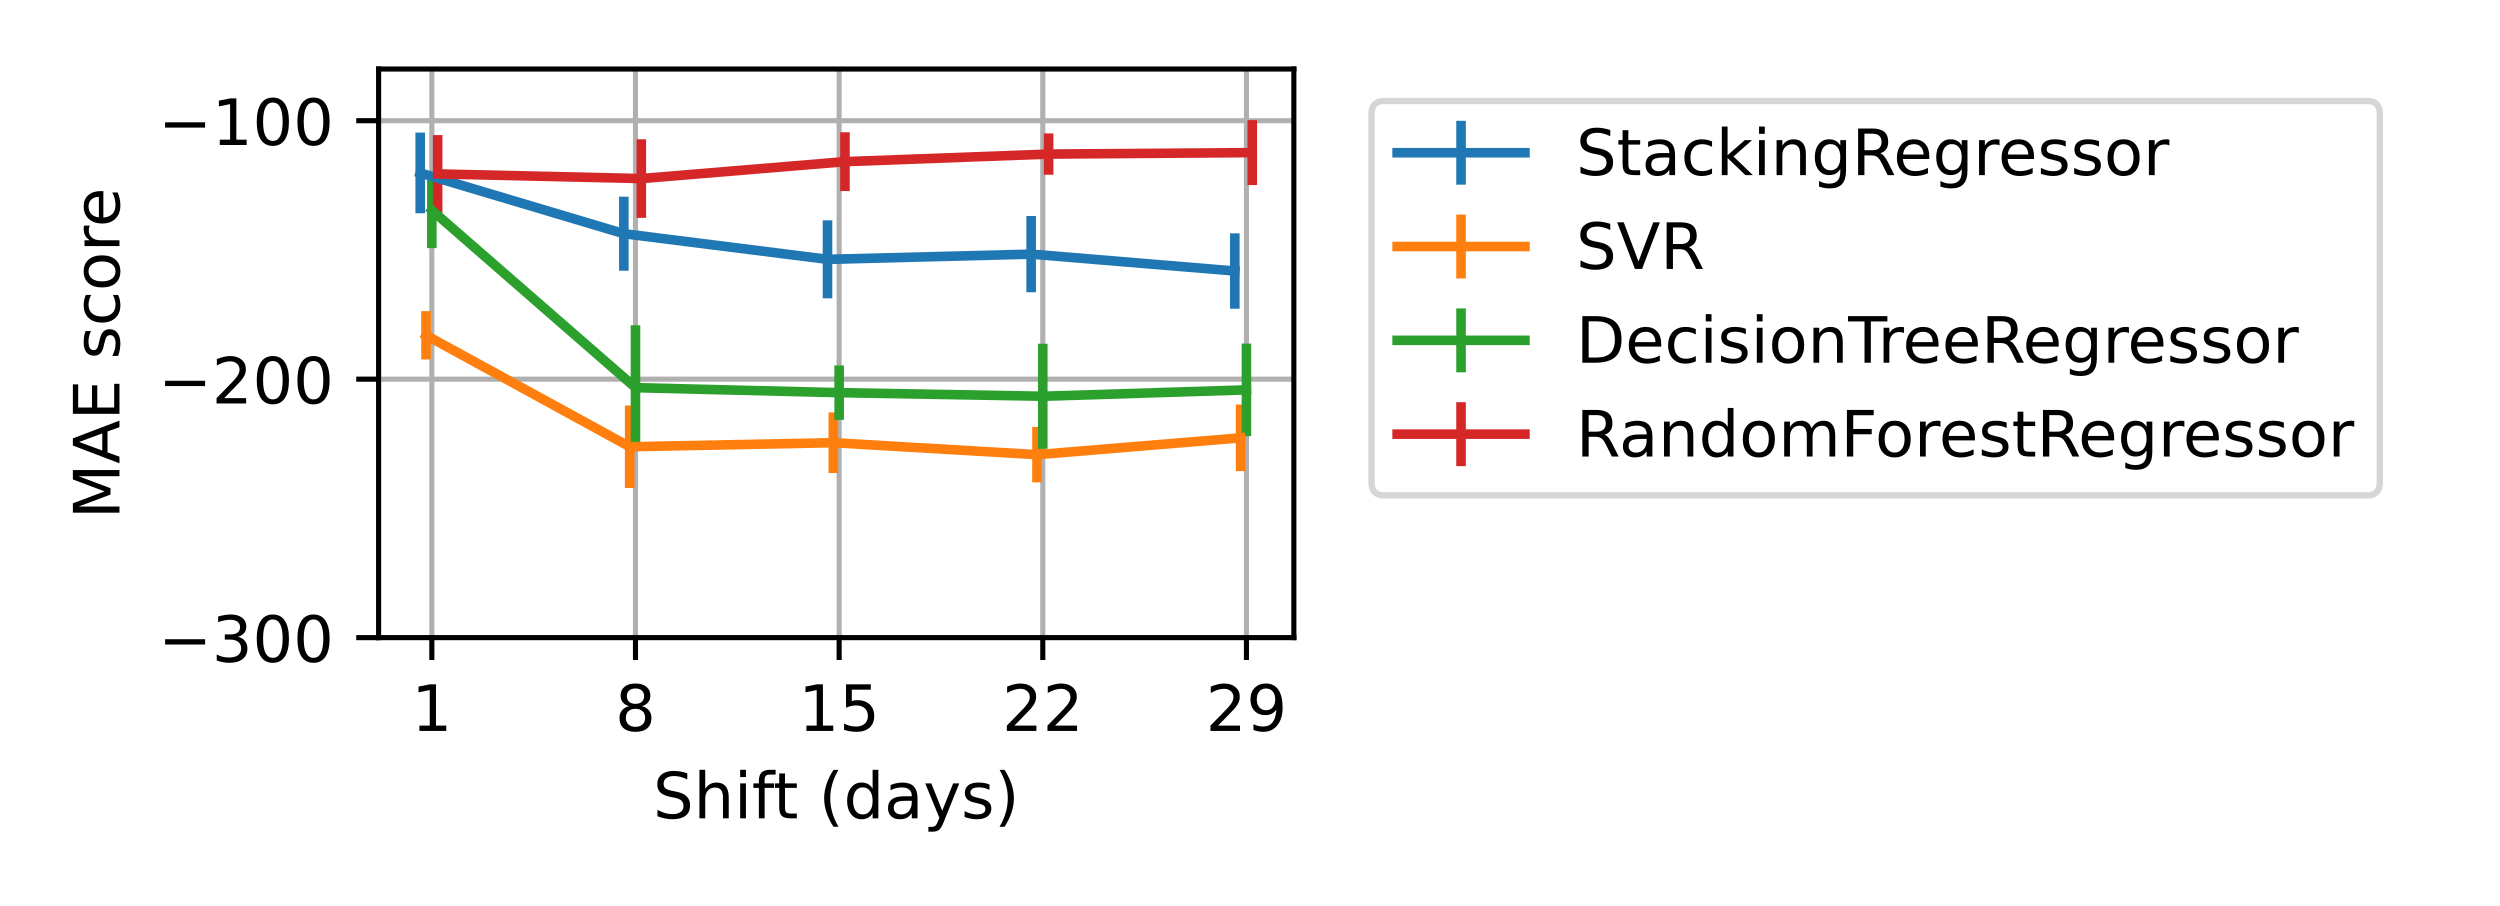
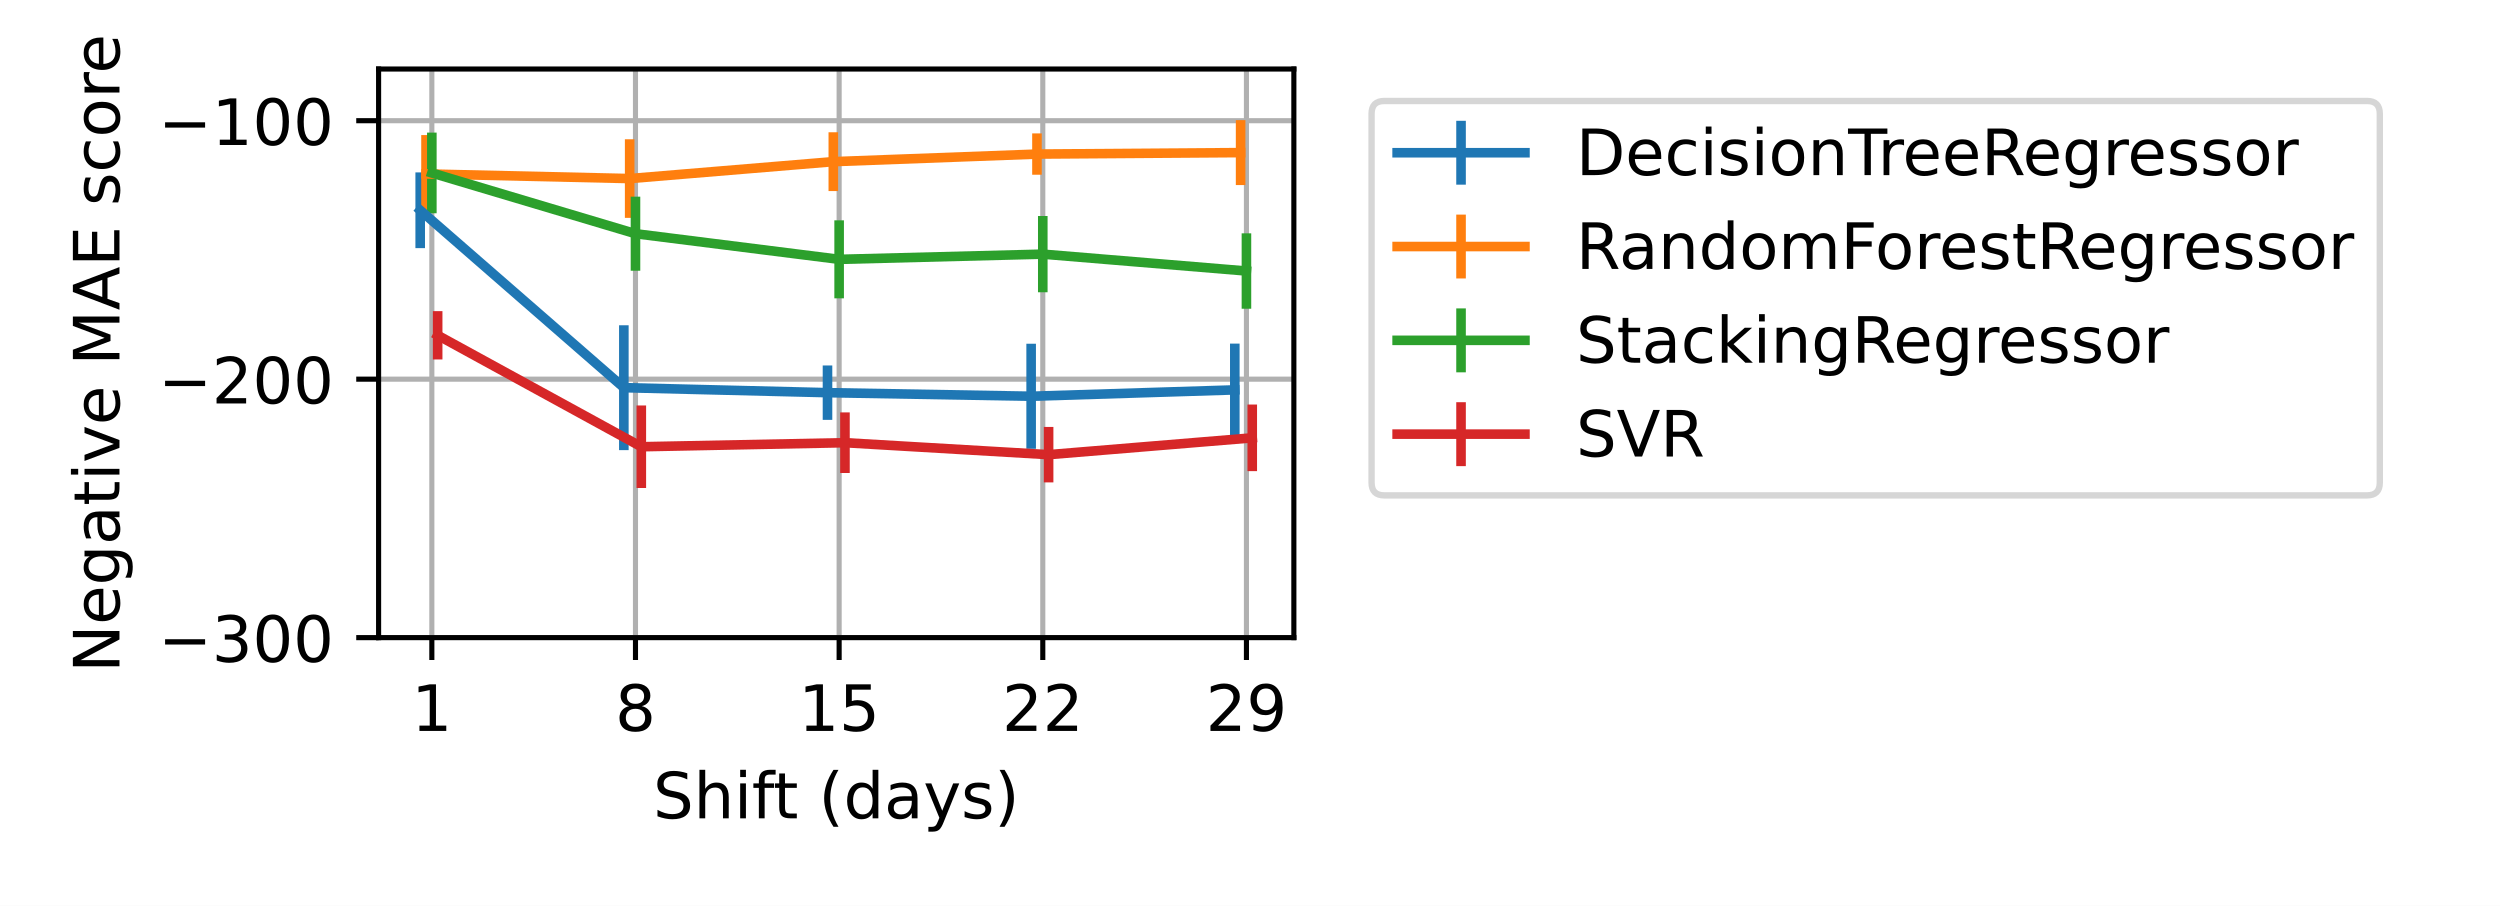
<svg xmlns="http://www.w3.org/2000/svg" xmlns:xlink="http://www.w3.org/1999/xlink" height="141.732pt" version="1.1" viewBox="0 0 391.181 141.732" width="391.181pt">
  <defs>
    <style type="text/css">*{stroke-linecap:butt;stroke-linejoin:round;}</style>
  </defs>
  <g id="figure_1">
    <g id="patch_1">
      <path d="M 0 141.732  L 391.181 141.732  L 391.181 0  L 0 0  z " style="fill:#ffffff;" />
    </g>
    <g id="axes_1">
      <g id="patch_2">
        <path d="M 59.24 99.772  L 202.453 99.772  L 202.453 10.8  L 59.24 10.8  z " style="fill:#ffffff;" />
      </g>
      <g id="matplotlib.axis_1">
        <g id="xtick_1">
          <g id="line2d_1">
-             <path clip-path="url(#pdaa4177468)" d="M 67.571 99.772  L 67.571 10.8  " style="fill:none;stroke:#b0b0b0;stroke-linecap:square;stroke-width:0.8;" />
+             <path clip-path="url(#p4bdf3815bc)" d="M 67.571 99.772  L 67.571 10.8  " style="fill:none;stroke:#b0b0b0;stroke-linecap:square;stroke-width:0.8;" />
          </g>
          <g id="line2d_2">
            <defs>
-               <path d="M 0 0  L 0 3.5  " id="me0a27f0ed4" style="stroke:#000000;stroke-width:0.8;" />
-             </defs>
-             <g>
-               <use style="stroke:#000000;stroke-width:0.8;" x="67.571" xlink:href="#me0a27f0ed4" y="99.772" />
+               <path d="M 0 0  L 0 3.5  " id="mf55c6644b4" style="stroke:#000000;stroke-width:0.8;" />
+             </defs>
+             <g>
+               <use style="stroke:#000000;stroke-width:0.8;" x="67.571" xlink:href="#mf55c6644b4" y="99.772" />
            </g>
          </g>
          <g id="text_1">
            <g transform="translate(64.38931 114.3707)scale(0.1 -0.1)">
              <defs>
                <path d="M 794 531  L 1825 531  L 1825 4091  L 703 3866  L 703 4441  L 1819 4666  L 2450 4666  L 2450 531  L 3481 531  L 3481 0  L 794 0  L 794 531  z " id="DejaVuSans-31" transform="scale(0.015625)" />
              </defs>
              <use xlink:href="#DejaVuSans-31" />
            </g>
          </g>
        </g>
        <g id="xtick_2">
          <g id="line2d_3">
-             <path clip-path="url(#pdaa4177468)" d="M 99.436 99.772  L 99.436 10.8  " style="fill:none;stroke:#b0b0b0;stroke-linecap:square;stroke-width:0.8;" />
+             <path clip-path="url(#p4bdf3815bc)" d="M 99.436 99.772  L 99.436 10.8  " style="fill:none;stroke:#b0b0b0;stroke-linecap:square;stroke-width:0.8;" />
          </g>
          <g id="line2d_4">
            <g>
-               <use style="stroke:#000000;stroke-width:0.8;" x="99.436" xlink:href="#me0a27f0ed4" y="99.772" />
+               <use style="stroke:#000000;stroke-width:0.8;" x="99.436" xlink:href="#mf55c6644b4" y="99.772" />
            </g>
          </g>
          <g id="text_2">
            <g transform="translate(96.25485 114.3707)scale(0.1 -0.1)">
              <defs>
                <path d="M 2034 2216  Q 1584 2216 1326 1975  Q 1069 1734 1069 1313  Q 1069 891 1326 650  Q 1584 409 2034 409  Q 2484 409 2743 651  Q 3003 894 3003 1313  Q 3003 1734 2745 1975  Q 2488 2216 2034 2216  z M 1403 2484  Q 997 2584 770 2862  Q 544 3141 544 3541  Q 544 4100 942 4425  Q 1341 4750 2034 4750  Q 2731 4750 3128 4425  Q 3525 4100 3525 3541  Q 3525 3141 3298 2862  Q 3072 2584 2669 2484  Q 3125 2378 3379 2068  Q 3634 1759 3634 1313  Q 3634 634 3220 271  Q 2806 -91 2034 -91  Q 1263 -91 848 271  Q 434 634 434 1313  Q 434 1759 690 2068  Q 947 2378 1403 2484  z M 1172 3481  Q 1172 3119 1398 2916  Q 1625 2713 2034 2713  Q 2441 2713 2670 2916  Q 2900 3119 2900 3481  Q 2900 3844 2670 4047  Q 2441 4250 2034 4250  Q 1625 4250 1398 4047  Q 1172 3844 1172 3481  z " id="DejaVuSans-38" transform="scale(0.015625)" />
              </defs>
              <use xlink:href="#DejaVuSans-38" />
            </g>
          </g>
        </g>
        <g id="xtick_3">
          <g id="line2d_5">
-             <path clip-path="url(#pdaa4177468)" d="M 131.302 99.772  L 131.302 10.8  " style="fill:none;stroke:#b0b0b0;stroke-linecap:square;stroke-width:0.8;" />
+             <path clip-path="url(#p4bdf3815bc)" d="M 131.302 99.772  L 131.302 10.8  " style="fill:none;stroke:#b0b0b0;stroke-linecap:square;stroke-width:0.8;" />
          </g>
          <g id="line2d_6">
            <g>
-               <use style="stroke:#000000;stroke-width:0.8;" x="131.302" xlink:href="#me0a27f0ed4" y="99.772" />
+               <use style="stroke:#000000;stroke-width:0.8;" x="131.302" xlink:href="#mf55c6644b4" y="99.772" />
            </g>
          </g>
          <g id="text_3">
            <g transform="translate(124.9391 114.3707)scale(0.1 -0.1)">
              <defs>
                <path d="M 691 4666  L 3169 4666  L 3169 4134  L 1269 4134  L 1269 2991  Q 1406 3038 1543 3061  Q 1681 3084 1819 3084  Q 2600 3084 3056 2656  Q 3513 2228 3513 1497  Q 3513 744 3044 326  Q 2575 -91 1722 -91  Q 1428 -91 1123 -41  Q 819 9 494 109  L 494 744  Q 775 591 1075 516  Q 1375 441 1709 441  Q 2250 441 2565 725  Q 2881 1009 2881 1497  Q 2881 1984 2565 2268  Q 2250 2553 1709 2553  Q 1456 2553 1204 2497  Q 953 2441 691 2322  L 691 4666  z " id="DejaVuSans-35" transform="scale(0.015625)" />
              </defs>
              <use xlink:href="#DejaVuSans-31" />
              <use x="63.623" xlink:href="#DejaVuSans-35" />
            </g>
          </g>
        </g>
        <g id="xtick_4">
          <g id="line2d_7">
-             <path clip-path="url(#pdaa4177468)" d="M 163.167 99.772  L 163.167 10.8  " style="fill:none;stroke:#b0b0b0;stroke-linecap:square;stroke-width:0.8;" />
+             <path clip-path="url(#p4bdf3815bc)" d="M 163.167 99.772  L 163.167 10.8  " style="fill:none;stroke:#b0b0b0;stroke-linecap:square;stroke-width:0.8;" />
          </g>
          <g id="line2d_8">
            <g>
-               <use style="stroke:#000000;stroke-width:0.8;" x="163.167" xlink:href="#me0a27f0ed4" y="99.772" />
+               <use style="stroke:#000000;stroke-width:0.8;" x="163.167" xlink:href="#mf55c6644b4" y="99.772" />
            </g>
          </g>
          <g id="text_4">
            <g transform="translate(156.8047 114.3707)scale(0.1 -0.1)">
              <defs>
                <path d="M 1228 531  L 3431 531  L 3431 0  L 469 0  L 469 531  Q 828 903 1448 1529  Q 2069 2156 2228 2338  Q 2531 2678 2651 2914  Q 2772 3150 2772 3378  Q 2772 3750 2511 3984  Q 2250 4219 1831 4219  Q 1534 4219 1204 4116  Q 875 4013 500 3803  L 500 4441  Q 881 4594 1212 4672  Q 1544 4750 1819 4750  Q 2544 4750 2975 4387  Q 3406 4025 3406 3419  Q 3406 3131 3298 2873  Q 3191 2616 2906 2266  Q 2828 2175 2409 1742  Q 1991 1309 1228 531  z " id="DejaVuSans-32" transform="scale(0.015625)" />
              </defs>
              <use xlink:href="#DejaVuSans-32" />
              <use x="63.623" xlink:href="#DejaVuSans-32" />
            </g>
          </g>
        </g>
        <g id="xtick_5">
          <g id="line2d_9">
-             <path clip-path="url(#pdaa4177468)" d="M 195.033 99.772  L 195.033 10.8  " style="fill:none;stroke:#b0b0b0;stroke-linecap:square;stroke-width:0.8;" />
+             <path clip-path="url(#p4bdf3815bc)" d="M 195.033 99.772  L 195.033 10.8  " style="fill:none;stroke:#b0b0b0;stroke-linecap:square;stroke-width:0.8;" />
          </g>
          <g id="line2d_10">
            <g>
-               <use style="stroke:#000000;stroke-width:0.8;" x="195.033" xlink:href="#me0a27f0ed4" y="99.772" />
+               <use style="stroke:#000000;stroke-width:0.8;" x="195.033" xlink:href="#mf55c6644b4" y="99.772" />
            </g>
          </g>
          <g id="text_5">
            <g transform="translate(188.6702 114.3707)scale(0.1 -0.1)">
              <defs>
                <path d="M 703 97  L 703 672  Q 941 559 1184 500  Q 1428 441 1663 441  Q 2288 441 2617 861  Q 2947 1281 2994 2138  Q 2813 1869 2534 1725  Q 2256 1581 1919 1581  Q 1219 1581 811 2004  Q 403 2428 403 3163  Q 403 3881 828 4315  Q 1253 4750 1959 4750  Q 2769 4750 3195 4129  Q 3622 3509 3622 2328  Q 3622 1225 3098 567  Q 2575 -91 1691 -91  Q 1453 -91 1209 -44  Q 966 3 703 97  z M 1959 2075  Q 2384 2075 2632 2365  Q 2881 2656 2881 3163  Q 2881 3666 2632 3958  Q 2384 4250 1959 4250  Q 1534 4250 1286 3958  Q 1038 3666 1038 3163  Q 1038 2656 1286 2365  Q 1534 2075 1959 2075  z " id="DejaVuSans-39" transform="scale(0.015625)" />
              </defs>
              <use xlink:href="#DejaVuSans-32" />
              <use x="63.623" xlink:href="#DejaVuSans-39" />
            </g>
          </g>
        </g>
        <g id="text_6">
          <g transform="translate(102.1886 128.0488)scale(0.1 -0.1)">
            <defs>
              <path d="M 3425 4513  L 3425 3897  Q 3066 4069 2747 4153  Q 2428 4238 2131 4238  Q 1616 4238 1336 4038  Q 1056 3838 1056 3469  Q 1056 3159 1242 3001  Q 1428 2844 1947 2747  L 2328 2669  Q 3034 2534 3370 2195  Q 3706 1856 3706 1288  Q 3706 609 3251 259  Q 2797 -91 1919 -91  Q 1588 -91 1214 -16  Q 841 59 441 206  L 441 856  Q 825 641 1194 531  Q 1563 422 1919 422  Q 2459 422 2753 634  Q 3047 847 3047 1241  Q 3047 1584 2836 1778  Q 2625 1972 2144 2069  L 1759 2144  Q 1053 2284 737 2584  Q 422 2884 422 3419  Q 422 4038 858 4394  Q 1294 4750 2059 4750  Q 2388 4750 2728 4690  Q 3069 4631 3425 4513  z " id="DejaVuSans-53" transform="scale(0.015625)" />
              <path d="M 3513 2113  L 3513 0  L 2938 0  L 2938 2094  Q 2938 2591 2744 2837  Q 2550 3084 2163 3084  Q 1697 3084 1428 2787  Q 1159 2491 1159 1978  L 1159 0  L 581 0  L 581 4863  L 1159 4863  L 1159 2956  Q 1366 3272 1645 3428  Q 1925 3584 2291 3584  Q 2894 3584 3203 3211  Q 3513 2838 3513 2113  z " id="DejaVuSans-68" transform="scale(0.015625)" />
              <path d="M 603 3500  L 1178 3500  L 1178 0  L 603 0  L 603 3500  z M 603 4863  L 1178 4863  L 1178 4134  L 603 4134  L 603 4863  z " id="DejaVuSans-69" transform="scale(0.015625)" />
              <path d="M 2375 4863  L 2375 4384  L 1825 4384  Q 1516 4384 1395 4259  Q 1275 4134 1275 3809  L 1275 3500  L 2222 3500  L 2222 3053  L 1275 3053  L 1275 0  L 697 0  L 697 3053  L 147 3053  L 147 3500  L 697 3500  L 697 3744  Q 697 4328 969 4595  Q 1241 4863 1831 4863  L 2375 4863  z " id="DejaVuSans-66" transform="scale(0.015625)" />
              <path d="M 1172 4494  L 1172 3500  L 2356 3500  L 2356 3053  L 1172 3053  L 1172 1153  Q 1172 725 1289 603  Q 1406 481 1766 481  L 2356 481  L 2356 0  L 1766 0  Q 1100 0 847 248  Q 594 497 594 1153  L 594 3053  L 172 3053  L 172 3500  L 594 3500  L 594 4494  L 1172 4494  z " id="DejaVuSans-74" transform="scale(0.015625)" />
              <path id="DejaVuSans-20" transform="scale(0.015625)" />
              <path d="M 1984 4856  Q 1566 4138 1362 3434  Q 1159 2731 1159 2009  Q 1159 1288 1364 580  Q 1569 -128 1984 -844  L 1484 -844  Q 1016 -109 783 600  Q 550 1309 550 2009  Q 550 2706 781 3412  Q 1013 4119 1484 4856  L 1984 4856  z " id="DejaVuSans-28" transform="scale(0.015625)" />
              <path d="M 2906 2969  L 2906 4863  L 3481 4863  L 3481 0  L 2906 0  L 2906 525  Q 2725 213 2448 61  Q 2172 -91 1784 -91  Q 1150 -91 751 415  Q 353 922 353 1747  Q 353 2572 751 3078  Q 1150 3584 1784 3584  Q 2172 3584 2448 3432  Q 2725 3281 2906 2969  z M 947 1747  Q 947 1113 1208 752  Q 1469 391 1925 391  Q 2381 391 2643 752  Q 2906 1113 2906 1747  Q 2906 2381 2643 2742  Q 2381 3103 1925 3103  Q 1469 3103 1208 2742  Q 947 2381 947 1747  z " id="DejaVuSans-64" transform="scale(0.015625)" />
              <path d="M 2194 1759  Q 1497 1759 1228 1600  Q 959 1441 959 1056  Q 959 750 1161 570  Q 1363 391 1709 391  Q 2188 391 2477 730  Q 2766 1069 2766 1631  L 2766 1759  L 2194 1759  z M 3341 1997  L 3341 0  L 2766 0  L 2766 531  Q 2569 213 2275 61  Q 1981 -91 1556 -91  Q 1019 -91 701 211  Q 384 513 384 1019  Q 384 1609 779 1909  Q 1175 2209 1959 2209  L 2766 2209  L 2766 2266  Q 2766 2663 2505 2880  Q 2244 3097 1772 3097  Q 1472 3097 1187 3025  Q 903 2953 641 2809  L 641 3341  Q 956 3463 1253 3523  Q 1550 3584 1831 3584  Q 2591 3584 2966 3190  Q 3341 2797 3341 1997  z " id="DejaVuSans-61" transform="scale(0.015625)" />
              <path d="M 2059 -325  Q 1816 -950 1584 -1140  Q 1353 -1331 966 -1331  L 506 -1331  L 506 -850  L 844 -850  Q 1081 -850 1212 -737  Q 1344 -625 1503 -206  L 1606 56  L 191 3500  L 800 3500  L 1894 763  L 2988 3500  L 3597 3500  L 2059 -325  z " id="DejaVuSans-79" transform="scale(0.015625)" />
              <path d="M 2834 3397  L 2834 2853  Q 2591 2978 2328 3040  Q 2066 3103 1784 3103  Q 1356 3103 1142 2972  Q 928 2841 928 2578  Q 928 2378 1081 2264  Q 1234 2150 1697 2047  L 1894 2003  Q 2506 1872 2764 1633  Q 3022 1394 3022 966  Q 3022 478 2636 193  Q 2250 -91 1575 -91  Q 1294 -91 989 -36  Q 684 19 347 128  L 347 722  Q 666 556 975 473  Q 1284 391 1588 391  Q 1994 391 2212 530  Q 2431 669 2431 922  Q 2431 1156 2273 1281  Q 2116 1406 1581 1522  L 1381 1569  Q 847 1681 609 1914  Q 372 2147 372 2553  Q 372 3047 722 3315  Q 1072 3584 1716 3584  Q 2034 3584 2315 3537  Q 2597 3491 2834 3397  z " id="DejaVuSans-73" transform="scale(0.015625)" />
              <path d="M 513 4856  L 1013 4856  Q 1481 4119 1714 3412  Q 1947 2706 1947 2009  Q 1947 1309 1714 600  Q 1481 -109 1013 -844  L 513 -844  Q 928 -128 1133 580  Q 1338 1288 1338 2009  Q 1338 2731 1133 3434  Q 928 4138 513 4856  z " id="DejaVuSans-29" transform="scale(0.015625)" />
            </defs>
            <use xlink:href="#DejaVuSans-53" />
            <use x="63.477" xlink:href="#DejaVuSans-68" />
            <use x="126.855" xlink:href="#DejaVuSans-69" />
            <use x="154.639" xlink:href="#DejaVuSans-66" />
            <use x="188.094" xlink:href="#DejaVuSans-74" />
            <use x="227.303" xlink:href="#DejaVuSans-20" />
            <use x="259.09" xlink:href="#DejaVuSans-28" />
            <use x="298.104" xlink:href="#DejaVuSans-64" />
            <use x="361.58" xlink:href="#DejaVuSans-61" />
            <use x="422.859" xlink:href="#DejaVuSans-79" />
            <use x="482.039" xlink:href="#DejaVuSans-73" />
            <use x="534.139" xlink:href="#DejaVuSans-29" />
          </g>
        </g>
      </g>
      <g id="matplotlib.axis_2">
        <g id="ytick_1">
          <g id="line2d_11">
-             <path clip-path="url(#pdaa4177468)" d="M 59.24 99.772  L 202.453 99.772  " style="fill:none;stroke:#b0b0b0;stroke-linecap:square;stroke-width:0.8;" />
+             <path clip-path="url(#p4bdf3815bc)" d="M 59.24 99.772  L 202.453 99.772  " style="fill:none;stroke:#b0b0b0;stroke-linecap:square;stroke-width:0.8;" />
          </g>
          <g id="line2d_12">
            <defs>
-               <path d="M 0 0  L -3.5 0  " id="m3092c93435" style="stroke:#000000;stroke-width:0.8;" />
-             </defs>
-             <g>
-               <use style="stroke:#000000;stroke-width:0.8;" x="59.24" xlink:href="#m3092c93435" y="99.772" />
+               <path d="M 0 0  L -3.5 0  " id="m356c7e324c" style="stroke:#000000;stroke-width:0.8;" />
+             </defs>
+             <g>
+               <use style="stroke:#000000;stroke-width:0.8;" x="59.24" xlink:href="#m356c7e324c" y="99.772" />
            </g>
          </g>
          <g id="text_7">
            <g transform="translate(24.77281 103.5715)scale(0.1 -0.1)">
              <defs>
                <path d="M 678 2272  L 4684 2272  L 4684 1741  L 678 1741  L 678 2272  z " id="DejaVuSans-2212" transform="scale(0.015625)" />
                <path d="M 2597 2516  Q 3050 2419 3304 2112  Q 3559 1806 3559 1356  Q 3559 666 3084 287  Q 2609 -91 1734 -91  Q 1441 -91 1130 -33  Q 819 25 488 141  L 488 750  Q 750 597 1062 519  Q 1375 441 1716 441  Q 2309 441 2620 675  Q 2931 909 2931 1356  Q 2931 1769 2642 2001  Q 2353 2234 1838 2234  L 1294 2234  L 1294 2753  L 1863 2753  Q 2328 2753 2575 2939  Q 2822 3125 2822 3475  Q 2822 3834 2567 4026  Q 2313 4219 1838 4219  Q 1578 4219 1281 4162  Q 984 4106 628 3988  L 628 4550  Q 988 4650 1302 4700  Q 1616 4750 1894 4750  Q 2613 4750 3031 4423  Q 3450 4097 3450 3541  Q 3450 3153 3228 2886  Q 3006 2619 2597 2516  z " id="DejaVuSans-33" transform="scale(0.015625)" />
                <path d="M 2034 4250  Q 1547 4250 1301 3770  Q 1056 3291 1056 2328  Q 1056 1369 1301 889  Q 1547 409 2034 409  Q 2525 409 2770 889  Q 3016 1369 3016 2328  Q 3016 3291 2770 3770  Q 2525 4250 2034 4250  z M 2034 4750  Q 2819 4750 3233 4129  Q 3647 3509 3647 2328  Q 3647 1150 3233 529  Q 2819 -91 2034 -91  Q 1250 -91 836 529  Q 422 1150 422 2328  Q 422 3509 836 4129  Q 1250 4750 2034 4750  z " id="DejaVuSans-30" transform="scale(0.015625)" />
              </defs>
              <use xlink:href="#DejaVuSans-2212" />
              <use x="83.789" xlink:href="#DejaVuSans-33" />
              <use x="147.412" xlink:href="#DejaVuSans-30" />
              <use x="211.035" xlink:href="#DejaVuSans-30" />
            </g>
          </g>
        </g>
        <g id="ytick_2">
          <g id="line2d_13">
-             <path clip-path="url(#pdaa4177468)" d="M 59.24 59.33  L 202.453 59.33  " style="fill:none;stroke:#b0b0b0;stroke-linecap:square;stroke-width:0.8;" />
+             <path clip-path="url(#p4bdf3815bc)" d="M 59.24 59.33  L 202.453 59.33  " style="fill:none;stroke:#b0b0b0;stroke-linecap:square;stroke-width:0.8;" />
          </g>
          <g id="line2d_14">
            <g>
-               <use style="stroke:#000000;stroke-width:0.8;" x="59.24" xlink:href="#m3092c93435" y="59.33" />
+               <use style="stroke:#000000;stroke-width:0.8;" x="59.24" xlink:href="#m356c7e324c" y="59.33" />
            </g>
          </g>
          <g id="text_8">
            <g transform="translate(24.77281 63.12956)scale(0.1 -0.1)">
              <use xlink:href="#DejaVuSans-2212" />
              <use x="83.789" xlink:href="#DejaVuSans-32" />
              <use x="147.412" xlink:href="#DejaVuSans-30" />
              <use x="211.035" xlink:href="#DejaVuSans-30" />
            </g>
          </g>
        </g>
        <g id="ytick_3">
          <g id="line2d_15">
-             <path clip-path="url(#pdaa4177468)" d="M 59.24 18.888  L 202.453 18.888  " style="fill:none;stroke:#b0b0b0;stroke-linecap:square;stroke-width:0.8;" />
+             <path clip-path="url(#p4bdf3815bc)" d="M 59.24 18.888  L 202.453 18.888  " style="fill:none;stroke:#b0b0b0;stroke-linecap:square;stroke-width:0.8;" />
          </g>
          <g id="line2d_16">
            <g>
-               <use style="stroke:#000000;stroke-width:0.8;" x="59.24" xlink:href="#m3092c93435" y="18.888" />
+               <use style="stroke:#000000;stroke-width:0.8;" x="59.24" xlink:href="#m356c7e324c" y="18.888" />
            </g>
          </g>
          <g id="text_9">
            <g transform="translate(24.77281 22.68761)scale(0.1 -0.1)">
              <use xlink:href="#DejaVuSans-2212" />
              <use x="83.789" xlink:href="#DejaVuSans-31" />
              <use x="147.412" xlink:href="#DejaVuSans-30" />
              <use x="211.035" xlink:href="#DejaVuSans-30" />
            </g>
          </g>
        </g>
        <g id="text_10">
-           <g transform="translate(18.69312 81.20177)rotate(-90)scale(0.1 -0.1)">
-             <defs>
+           <g transform="translate(18.69312 105.2315)rotate(-90)scale(0.1 -0.1)">
+             <defs>
+               <path d="M 628 4666  L 1478 4666  L 3547 763  L 3547 4666  L 4159 4666  L 4159 0  L 3309 0  L 1241 3903  L 1241 0  L 628 0  L 628 4666  z " id="DejaVuSans-4e" transform="scale(0.015625)" />
+               <path d="M 3597 1894  L 3597 1613  L 953 1613  Q 991 1019 1311 708  Q 1631 397 2203 397  Q 2534 397 2845 478  Q 3156 559 3463 722  L 3463 178  Q 3153 47 2828 -22  Q 2503 -91 2169 -91  Q 1331 -91 842 396  Q 353 884 353 1716  Q 353 2575 817 3079  Q 1281 3584 2069 3584  Q 2775 3584 3186 3129  Q 3597 2675 3597 1894  z M 3022 2063  Q 3016 2534 2758 2815  Q 2500 3097 2075 3097  Q 1594 3097 1305 2825  Q 1016 2553 972 2059  L 3022 2063  z " id="DejaVuSans-65" transform="scale(0.015625)" />
+               <path d="M 2906 1791  Q 2906 2416 2648 2759  Q 2391 3103 1925 3103  Q 1463 3103 1205 2759  Q 947 2416 947 1791  Q 947 1169 1205 825  Q 1463 481 1925 481  Q 2391 481 2648 825  Q 2906 1169 2906 1791  z M 3481 434  Q 3481 -459 3084 -895  Q 2688 -1331 1869 -1331  Q 1566 -1331 1297 -1286  Q 1028 -1241 775 -1147  L 775 -588  Q 1028 -725 1275 -790  Q 1522 -856 1778 -856  Q 2344 -856 2625 -561  Q 2906 -266 2906 331  L 2906 616  Q 2728 306 2450 153  Q 2172 0 1784 0  Q 1141 0 747 490  Q 353 981 353 1791  Q 353 2603 747 3093  Q 1141 3584 1784 3584  Q 2172 3584 2450 3431  Q 2728 3278 2906 2969  L 2906 3500  L 3481 3500  L 3481 434  z " id="DejaVuSans-67" transform="scale(0.015625)" />
+               <path d="M 191 3500  L 800 3500  L 1894 563  L 2988 3500  L 3597 3500  L 2284 0  L 1503 0  L 191 3500  z " id="DejaVuSans-76" transform="scale(0.015625)" />
              <path d="M 628 4666  L 1569 4666  L 2759 1491  L 3956 4666  L 4897 4666  L 4897 0  L 4281 0  L 4281 4097  L 3078 897  L 2444 897  L 1241 4097  L 1241 0  L 628 0  L 628 4666  z " id="DejaVuSans-4d" transform="scale(0.015625)" />
              <path d="M 2188 4044  L 1331 1722  L 3047 1722  L 2188 4044  z M 1831 4666  L 2547 4666  L 4325 0  L 3669 0  L 3244 1197  L 1141 1197  L 716 0  L 50 0  L 1831 4666  z " id="DejaVuSans-41" transform="scale(0.015625)" />
              <path d="M 628 4666  L 3578 4666  L 3578 4134  L 1259 4134  L 1259 2753  L 3481 2753  L 3481 2222  L 1259 2222  L 1259 531  L 3634 531  L 3634 0  L 628 0  L 628 4666  z " id="DejaVuSans-45" transform="scale(0.015625)" />
              <path d="M 3122 3366  L 3122 2828  Q 2878 2963 2633 3030  Q 2388 3097 2138 3097  Q 1578 3097 1268 2742  Q 959 2388 959 1747  Q 959 1106 1268 751  Q 1578 397 2138 397  Q 2388 397 2633 464  Q 2878 531 3122 666  L 3122 134  Q 2881 22 2623 -34  Q 2366 -91 2075 -91  Q 1284 -91 818 406  Q 353 903 353 1747  Q 353 2603 823 3093  Q 1294 3584 2113 3584  Q 2378 3584 2631 3529  Q 2884 3475 3122 3366  z " id="DejaVuSans-63" transform="scale(0.015625)" />
              <path d="M 1959 3097  Q 1497 3097 1228 2736  Q 959 2375 959 1747  Q 959 1119 1226 758  Q 1494 397 1959 397  Q 2419 397 2687 759  Q 2956 1122 2956 1747  Q 2956 2369 2687 2733  Q 2419 3097 1959 3097  z M 1959 3584  Q 2709 3584 3137 3096  Q 3566 2609 3566 1747  Q 3566 888 3137 398  Q 2709 -91 1959 -91  Q 1206 -91 779 398  Q 353 888 353 1747  Q 353 2609 779 3096  Q 1206 3584 1959 3584  z " id="DejaVuSans-6f" transform="scale(0.015625)" />
              <path d="M 2631 2963  Q 2534 3019 2420 3045  Q 2306 3072 2169 3072  Q 1681 3072 1420 2755  Q 1159 2438 1159 1844  L 1159 0  L 581 0  L 581 3500  L 1159 3500  L 1159 2956  Q 1341 3275 1631 3429  Q 1922 3584 2338 3584  Q 2397 3584 2469 3576  Q 2541 3569 2628 3553  L 2631 2963  z " id="DejaVuSans-72" transform="scale(0.015625)" />
-               <path d="M 3597 1894  L 3597 1613  L 953 1613  Q 991 1019 1311 708  Q 1631 397 2203 397  Q 2534 397 2845 478  Q 3156 559 3463 722  L 3463 178  Q 3153 47 2828 -22  Q 2503 -91 2169 -91  Q 1331 -91 842 396  Q 353 884 353 1716  Q 353 2575 817 3079  Q 1281 3584 2069 3584  Q 2775 3584 3186 3129  Q 3597 2675 3597 1894  z M 3022 2063  Q 3016 2534 2758 2815  Q 2500 3097 2075 3097  Q 1594 3097 1305 2825  Q 1016 2553 972 2059  L 3022 2063  z " id="DejaVuSans-65" transform="scale(0.015625)" />
-             </defs>
-             <use xlink:href="#DejaVuSans-4d" />
-             <use x="86.279" xlink:href="#DejaVuSans-41" />
-             <use x="154.688" xlink:href="#DejaVuSans-45" />
-             <use x="217.871" xlink:href="#DejaVuSans-20" />
-             <use x="249.658" xlink:href="#DejaVuSans-73" />
-             <use x="301.758" xlink:href="#DejaVuSans-63" />
-             <use x="356.738" xlink:href="#DejaVuSans-6f" />
-             <use x="417.92" xlink:href="#DejaVuSans-72" />
-             <use x="456.783" xlink:href="#DejaVuSans-65" />
+             </defs>
+             <use xlink:href="#DejaVuSans-4e" />
+             <use x="74.805" xlink:href="#DejaVuSans-65" />
+             <use x="136.328" xlink:href="#DejaVuSans-67" />
+             <use x="199.805" xlink:href="#DejaVuSans-61" />
+             <use x="261.084" xlink:href="#DejaVuSans-74" />
+             <use x="300.293" xlink:href="#DejaVuSans-69" />
+             <use x="328.076" xlink:href="#DejaVuSans-76" />
+             <use x="387.256" xlink:href="#DejaVuSans-65" />
+             <use x="448.779" xlink:href="#DejaVuSans-20" />
+             <use x="480.566" xlink:href="#DejaVuSans-4d" />
+             <use x="566.846" xlink:href="#DejaVuSans-41" />
+             <use x="635.254" xlink:href="#DejaVuSans-45" />
+             <use x="698.438" xlink:href="#DejaVuSans-20" />
+             <use x="730.225" xlink:href="#DejaVuSans-73" />
+             <use x="782.324" xlink:href="#DejaVuSans-63" />
+             <use x="837.305" xlink:href="#DejaVuSans-6f" />
+             <use x="898.486" xlink:href="#DejaVuSans-72" />
+             <use x="937.35" xlink:href="#DejaVuSans-65" />
          </g>
        </g>
      </g>
      <g id="LineCollection_1">
-         <path clip-path="url(#pdaa4177468)" d="M 65.75 33.374  L 65.75 20.753  " style="fill:none;stroke:#1f77b4;stroke-width:1.5;" />
-         <path clip-path="url(#pdaa4177468)" d="M 97.615 42.362  L 97.615 30.774  " style="fill:none;stroke:#1f77b4;stroke-width:1.5;" />
-         <path clip-path="url(#pdaa4177468)" d="M 129.481 46.68  L 129.481 34.48  " style="fill:none;stroke:#1f77b4;stroke-width:1.5;" />
-         <path clip-path="url(#pdaa4177468)" d="M 161.346 45.732  L 161.346 33.8  " style="fill:none;stroke:#1f77b4;stroke-width:1.5;" />
-         <path clip-path="url(#pdaa4177468)" d="M 193.212 48.304  L 193.212 36.509  " style="fill:none;stroke:#1f77b4;stroke-width:1.5;" />
+         <path clip-path="url(#p4bdf3815bc)" d="M 65.75 38.825  L 65.75 26.975  " style="fill:none;stroke:#1f77b4;stroke-width:1.5;" />
+         <path clip-path="url(#p4bdf3815bc)" d="M 97.615 70.43  L 97.615 50.891  " style="fill:none;stroke:#1f77b4;stroke-width:1.5;" />
+         <path clip-path="url(#p4bdf3815bc)" d="M 129.481 65.698  L 129.481 57.183  " style="fill:none;stroke:#1f77b4;stroke-width:1.5;" />
+         <path clip-path="url(#p4bdf3815bc)" d="M 161.346 70.222  L 161.346 53.785  " style="fill:none;stroke:#1f77b4;stroke-width:1.5;" />
+         <path clip-path="url(#p4bdf3815bc)" d="M 193.212 68.247  L 193.212 53.765  " style="fill:none;stroke:#1f77b4;stroke-width:1.5;" />
      </g>
      <g id="LineCollection_2">
-         <path clip-path="url(#pdaa4177468)" d="M 66.66 56.242  L 66.66 48.68  " style="fill:none;stroke:#ff7f0e;stroke-width:1.5;" />
-         <path clip-path="url(#pdaa4177468)" d="M 98.526 76.361  L 98.526 63.445  " style="fill:none;stroke:#ff7f0e;stroke-width:1.5;" />
-         <path clip-path="url(#pdaa4177468)" d="M 130.391 74.014  L 130.391 64.526  " style="fill:none;stroke:#ff7f0e;stroke-width:1.5;" />
-         <path clip-path="url(#pdaa4177468)" d="M 162.257 75.485  L 162.257 66.799  " style="fill:none;stroke:#ff7f0e;stroke-width:1.5;" />
-         <path clip-path="url(#pdaa4177468)" d="M 194.122 73.715  L 194.122 63.303  " style="fill:none;stroke:#ff7f0e;stroke-width:1.5;" />
+         <path clip-path="url(#p4bdf3815bc)" d="M 66.66 33.299  L 66.66 21.132  " style="fill:none;stroke:#ff7f0e;stroke-width:1.5;" />
+         <path clip-path="url(#p4bdf3815bc)" d="M 98.526 34.091  L 98.526 21.791  " style="fill:none;stroke:#ff7f0e;stroke-width:1.5;" />
+         <path clip-path="url(#p4bdf3815bc)" d="M 130.391 29.897  L 130.391 20.691  " style="fill:none;stroke:#ff7f0e;stroke-width:1.5;" />
+         <path clip-path="url(#p4bdf3815bc)" d="M 162.257 27.346  L 162.257 20.872  " style="fill:none;stroke:#ff7f0e;stroke-width:1.5;" />
+         <path clip-path="url(#p4bdf3815bc)" d="M 194.122 28.958  L 194.122 18.8  " style="fill:none;stroke:#ff7f0e;stroke-width:1.5;" />
      </g>
      <g id="LineCollection_3">
-         <path clip-path="url(#pdaa4177468)" d="M 67.571 38.825  L 67.571 26.975  " style="fill:none;stroke:#2ca02c;stroke-width:1.5;" />
-         <path clip-path="url(#pdaa4177468)" d="M 99.436 70.43  L 99.436 50.891  " style="fill:none;stroke:#2ca02c;stroke-width:1.5;" />
-         <path clip-path="url(#pdaa4177468)" d="M 131.302 65.698  L 131.302 57.183  " style="fill:none;stroke:#2ca02c;stroke-width:1.5;" />
-         <path clip-path="url(#pdaa4177468)" d="M 163.167 70.222  L 163.167 53.785  " style="fill:none;stroke:#2ca02c;stroke-width:1.5;" />
-         <path clip-path="url(#pdaa4177468)" d="M 195.033 68.247  L 195.033 53.765  " style="fill:none;stroke:#2ca02c;stroke-width:1.5;" />
+         <path clip-path="url(#p4bdf3815bc)" d="M 67.571 33.374  L 67.571 20.753  " style="fill:none;stroke:#2ca02c;stroke-width:1.5;" />
+         <path clip-path="url(#p4bdf3815bc)" d="M 99.436 42.362  L 99.436 30.774  " style="fill:none;stroke:#2ca02c;stroke-width:1.5;" />
+         <path clip-path="url(#p4bdf3815bc)" d="M 131.302 46.68  L 131.302 34.48  " style="fill:none;stroke:#2ca02c;stroke-width:1.5;" />
+         <path clip-path="url(#p4bdf3815bc)" d="M 163.167 45.732  L 163.167 33.8  " style="fill:none;stroke:#2ca02c;stroke-width:1.5;" />
+         <path clip-path="url(#p4bdf3815bc)" d="M 195.033 48.304  L 195.033 36.509  " style="fill:none;stroke:#2ca02c;stroke-width:1.5;" />
      </g>
      <g id="LineCollection_4">
-         <path clip-path="url(#pdaa4177468)" d="M 68.481 33.299  L 68.481 21.132  " style="fill:none;stroke:#d62728;stroke-width:1.5;" />
-         <path clip-path="url(#pdaa4177468)" d="M 100.347 34.091  L 100.347 21.791  " style="fill:none;stroke:#d62728;stroke-width:1.5;" />
-         <path clip-path="url(#pdaa4177468)" d="M 132.212 29.897  L 132.212 20.691  " style="fill:none;stroke:#d62728;stroke-width:1.5;" />
-         <path clip-path="url(#pdaa4177468)" d="M 164.078 27.346  L 164.078 20.872  " style="fill:none;stroke:#d62728;stroke-width:1.5;" />
-         <path clip-path="url(#pdaa4177468)" d="M 195.943 28.958  L 195.943 18.8  " style="fill:none;stroke:#d62728;stroke-width:1.5;" />
+         <path clip-path="url(#p4bdf3815bc)" d="M 68.481 56.242  L 68.481 48.68  " style="fill:none;stroke:#d62728;stroke-width:1.5;" />
+         <path clip-path="url(#p4bdf3815bc)" d="M 100.347 76.361  L 100.347 63.445  " style="fill:none;stroke:#d62728;stroke-width:1.5;" />
+         <path clip-path="url(#p4bdf3815bc)" d="M 132.212 74.014  L 132.212 64.526  " style="fill:none;stroke:#d62728;stroke-width:1.5;" />
+         <path clip-path="url(#p4bdf3815bc)" d="M 164.078 75.485  L 164.078 66.799  " style="fill:none;stroke:#d62728;stroke-width:1.5;" />
+         <path clip-path="url(#p4bdf3815bc)" d="M 195.943 73.715  L 195.943 63.303  " style="fill:none;stroke:#d62728;stroke-width:1.5;" />
      </g>
      <g id="line2d_17">
-         <path clip-path="url(#pdaa4177468)" d="M 65.75 27.064  L 97.615 36.568  L 129.481 40.58  L 161.346 39.766  L 193.212 42.407  " style="fill:none;stroke:#1f77b4;stroke-linecap:square;stroke-width:1.5;" />
+         <path clip-path="url(#p4bdf3815bc)" d="M 65.75 32.9  L 97.615 60.66  L 129.481 61.441  L 161.346 62.003  L 193.212 61.006  " style="fill:none;stroke:#1f77b4;stroke-linecap:square;stroke-width:1.5;" />
      </g>
      <g id="line2d_18">
-         <path clip-path="url(#pdaa4177468)" d="M 66.66 52.461  L 98.526 69.903  L 130.391 69.27  L 162.257 71.142  L 194.122 68.509  " style="fill:none;stroke:#ff7f0e;stroke-linecap:square;stroke-width:1.5;" />
+         <path clip-path="url(#p4bdf3815bc)" d="M 66.66 27.216  L 98.526 27.941  L 130.391 25.294  L 162.257 24.109  L 194.122 23.879  " style="fill:none;stroke:#ff7f0e;stroke-linecap:square;stroke-width:1.5;" />
      </g>
      <g id="line2d_19">
-         <path clip-path="url(#pdaa4177468)" d="M 67.571 32.9  L 99.436 60.66  L 131.302 61.441  L 163.167 62.003  L 195.033 61.006  " style="fill:none;stroke:#2ca02c;stroke-linecap:square;stroke-width:1.5;" />
+         <path clip-path="url(#p4bdf3815bc)" d="M 67.571 27.064  L 99.436 36.568  L 131.302 40.58  L 163.167 39.766  L 195.033 42.407  " style="fill:none;stroke:#2ca02c;stroke-linecap:square;stroke-width:1.5;" />
      </g>
      <g id="line2d_20">
-         <path clip-path="url(#pdaa4177468)" d="M 68.481 27.216  L 100.347 27.941  L 132.212 25.294  L 164.078 24.109  L 195.943 23.879  " style="fill:none;stroke:#d62728;stroke-linecap:square;stroke-width:1.5;" />
+         <path clip-path="url(#p4bdf3815bc)" d="M 68.481 52.461  L 100.347 69.903  L 132.212 69.27  L 164.078 71.142  L 195.943 68.509  " style="fill:none;stroke:#d62728;stroke-linecap:square;stroke-width:1.5;" />
      </g>
      <g id="patch_3">
        <path d="M 59.24 99.772  L 59.24 10.8  " style="fill:none;stroke:#000000;stroke-linecap:square;stroke-linejoin:miter;stroke-width:0.8;" />
      </g>
      <g id="patch_4">
        <path d="M 202.453 99.772  L 202.453 10.8  " style="fill:none;stroke:#000000;stroke-linecap:square;stroke-linejoin:miter;stroke-width:0.8;" />
      </g>
      <g id="patch_5">
        <path d="M 59.24 99.772  L 202.453 99.772  " style="fill:none;stroke:#000000;stroke-linecap:square;stroke-linejoin:miter;stroke-width:0.8;" />
      </g>
      <g id="patch_6">
        <path d="M 59.24 10.8  L 202.453 10.8  " style="fill:none;stroke:#000000;stroke-linecap:square;stroke-linejoin:miter;stroke-width:0.8;" />
      </g>
      <g id="legend_1">
        <g id="patch_7">
          <path d="M 216.613 77.513  L 370.374 77.513  Q 372.374 77.513 372.374 75.513  L 372.374 17.8  Q 372.374 15.8 370.374 15.8  L 216.613 15.8  Q 214.613 15.8 214.613 17.8  L 214.613 75.513  Q 214.613 77.513 216.613 77.513  z " style="fill:#ffffff;opacity:0.8;stroke:#cccccc;stroke-linejoin:miter;" />
        </g>
        <g id="LineCollection_5">
          <path d="M 228.613 28.898  L 228.613 18.898  " style="fill:none;stroke:#1f77b4;stroke-width:1.5;" />
        </g>
        <g id="line2d_21">
          <path d="M 218.613 23.898  L 238.613 23.898  " style="fill:none;stroke:#1f77b4;stroke-linecap:square;stroke-width:1.5;" />
        </g>
        <g id="line2d_22" />
        <g id="text_11">
          <g transform="translate(246.6135 27.39844)scale(0.1 -0.1)">
            <defs>
-               <path d="M 581 4863  L 1159 4863  L 1159 1991  L 2875 3500  L 3609 3500  L 1753 1863  L 3688 0  L 2938 0  L 1159 1709  L 1159 0  L 581 0  L 581 4863  z " id="DejaVuSans-6b" transform="scale(0.015625)" />
+               <path d="M 1259 4147  L 1259 519  L 2022 519  Q 2988 519 3436 956  Q 3884 1394 3884 2338  Q 3884 3275 3436 3711  Q 2988 4147 2022 4147  L 1259 4147  z M 628 4666  L 1925 4666  Q 3281 4666 3915 4102  Q 4550 3538 4550 2338  Q 4550 1131 3912 565  Q 3275 0 1925 0  L 628 0  L 628 4666  z " id="DejaVuSans-44" transform="scale(0.015625)" />
              <path d="M 3513 2113  L 3513 0  L 2938 0  L 2938 2094  Q 2938 2591 2744 2837  Q 2550 3084 2163 3084  Q 1697 3084 1428 2787  Q 1159 2491 1159 1978  L 1159 0  L 581 0  L 581 3500  L 1159 3500  L 1159 2956  Q 1366 3272 1645 3428  Q 1925 3584 2291 3584  Q 2894 3584 3203 3211  Q 3513 2838 3513 2113  z " id="DejaVuSans-6e" transform="scale(0.015625)" />
-               <path d="M 2906 1791  Q 2906 2416 2648 2759  Q 2391 3103 1925 3103  Q 1463 3103 1205 2759  Q 947 2416 947 1791  Q 947 1169 1205 825  Q 1463 481 1925 481  Q 2391 481 2648 825  Q 2906 1169 2906 1791  z M 3481 434  Q 3481 -459 3084 -895  Q 2688 -1331 1869 -1331  Q 1566 -1331 1297 -1286  Q 1028 -1241 775 -1147  L 775 -588  Q 1028 -725 1275 -790  Q 1522 -856 1778 -856  Q 2344 -856 2625 -561  Q 2906 -266 2906 331  L 2906 616  Q 2728 306 2450 153  Q 2172 0 1784 0  Q 1141 0 747 490  Q 353 981 353 1791  Q 353 2603 747 3093  Q 1141 3584 1784 3584  Q 2172 3584 2450 3431  Q 2728 3278 2906 2969  L 2906 3500  L 3481 3500  L 3481 434  z " id="DejaVuSans-67" transform="scale(0.015625)" />
+               <path d="M -19 4666  L 3928 4666  L 3928 4134  L 2272 4134  L 2272 0  L 1638 0  L 1638 4134  L -19 4134  L -19 4666  z " id="DejaVuSans-54" transform="scale(0.015625)" />
              <path d="M 2841 2188  Q 3044 2119 3236 1894  Q 3428 1669 3622 1275  L 4263 0  L 3584 0  L 2988 1197  Q 2756 1666 2539 1819  Q 2322 1972 1947 1972  L 1259 1972  L 1259 0  L 628 0  L 628 4666  L 2053 4666  Q 2853 4666 3247 4331  Q 3641 3997 3641 3322  Q 3641 2881 3436 2590  Q 3231 2300 2841 2188  z M 1259 4147  L 1259 2491  L 2053 2491  Q 2509 2491 2742 2702  Q 2975 2913 2975 3322  Q 2975 3731 2742 3939  Q 2509 4147 2053 4147  L 1259 4147  z " id="DejaVuSans-52" transform="scale(0.015625)" />
-             </defs>
-             <use xlink:href="#DejaVuSans-53" />
-             <use x="63.477" xlink:href="#DejaVuSans-74" />
-             <use x="102.686" xlink:href="#DejaVuSans-61" />
-             <use x="163.965" xlink:href="#DejaVuSans-63" />
-             <use x="218.945" xlink:href="#DejaVuSans-6b" />
-             <use x="276.855" xlink:href="#DejaVuSans-69" />
-             <use x="304.639" xlink:href="#DejaVuSans-6e" />
-             <use x="368.018" xlink:href="#DejaVuSans-67" />
-             <use x="431.494" xlink:href="#DejaVuSans-52" />
-             <use x="496.477" xlink:href="#DejaVuSans-65" />
-             <use x="558" xlink:href="#DejaVuSans-67" />
-             <use x="621.477" xlink:href="#DejaVuSans-72" />
-             <use x="660.34" xlink:href="#DejaVuSans-65" />
-             <use x="721.863" xlink:href="#DejaVuSans-73" />
-             <use x="773.963" xlink:href="#DejaVuSans-73" />
-             <use x="826.062" xlink:href="#DejaVuSans-6f" />
-             <use x="887.244" xlink:href="#DejaVuSans-72" />
-           </g>
-         </g>
-         <g id="LineCollection_6">
-           <path d="M 228.613 43.577  L 228.613 33.577  " style="fill:none;stroke:#ff7f0e;stroke-width:1.5;" />
-         </g>
-         <g id="line2d_23">
-           <path d="M 218.613 38.577  L 238.613 38.577  " style="fill:none;stroke:#ff7f0e;stroke-linecap:square;stroke-width:1.5;" />
-         </g>
-         <g id="line2d_24" />
-         <g id="text_12">
-           <g transform="translate(246.6135 42.07656)scale(0.1 -0.1)">
-             <defs>
-               <path d="M 1831 0  L 50 4666  L 709 4666  L 2188 738  L 3669 4666  L 4325 4666  L 2547 0  L 1831 0  z " id="DejaVuSans-56" transform="scale(0.015625)" />
-             </defs>
-             <use xlink:href="#DejaVuSans-53" />
-             <use x="63.477" xlink:href="#DejaVuSans-56" />
-             <use x="131.885" xlink:href="#DejaVuSans-52" />
-           </g>
-         </g>
-         <g id="LineCollection_7">
-           <path d="M 228.613 58.255  L 228.613 48.255  " style="fill:none;stroke:#2ca02c;stroke-width:1.5;" />
-         </g>
-         <g id="line2d_25">
-           <path d="M 218.613 53.255  L 238.613 53.255  " style="fill:none;stroke:#2ca02c;stroke-linecap:square;stroke-width:1.5;" />
-         </g>
-         <g id="line2d_26" />
-         <g id="text_13">
-           <g transform="translate(246.6135 56.75469)scale(0.1 -0.1)">
-             <defs>
-               <path d="M 1259 4147  L 1259 519  L 2022 519  Q 2988 519 3436 956  Q 3884 1394 3884 2338  Q 3884 3275 3436 3711  Q 2988 4147 2022 4147  L 1259 4147  z M 628 4666  L 1925 4666  Q 3281 4666 3915 4102  Q 4550 3538 4550 2338  Q 4550 1131 3912 565  Q 3275 0 1925 0  L 628 0  L 628 4666  z " id="DejaVuSans-44" transform="scale(0.015625)" />
-               <path d="M -19 4666  L 3928 4666  L 3928 4134  L 2272 4134  L 2272 0  L 1638 0  L 1638 4134  L -19 4134  L -19 4666  z " id="DejaVuSans-54" transform="scale(0.015625)" />
            </defs>
            <use xlink:href="#DejaVuSans-44" />
            <use x="77.002" xlink:href="#DejaVuSans-65" />
            <use x="138.525" xlink:href="#DejaVuSans-63" />
            <use x="193.506" xlink:href="#DejaVuSans-69" />
            <use x="221.289" xlink:href="#DejaVuSans-73" />
            <use x="273.389" xlink:href="#DejaVuSans-69" />
            <use x="301.172" xlink:href="#DejaVuSans-6f" />
            <use x="362.354" xlink:href="#DejaVuSans-6e" />
            <use x="425.732" xlink:href="#DejaVuSans-54" />
            <use x="472.066" xlink:href="#DejaVuSans-72" />
            <use x="510.93" xlink:href="#DejaVuSans-65" />
            <use x="572.453" xlink:href="#DejaVuSans-65" />
            <use x="633.977" xlink:href="#DejaVuSans-52" />
            <use x="698.959" xlink:href="#DejaVuSans-65" />
            <use x="760.482" xlink:href="#DejaVuSans-67" />
            <use x="823.959" xlink:href="#DejaVuSans-72" />
            <use x="862.822" xlink:href="#DejaVuSans-65" />
            <use x="924.346" xlink:href="#DejaVuSans-73" />
            <use x="976.445" xlink:href="#DejaVuSans-73" />
            <use x="1028.545" xlink:href="#DejaVuSans-6f" />
            <use x="1089.727" xlink:href="#DejaVuSans-72" />
          </g>
        </g>
-         <g id="LineCollection_8">
-           <path d="M 228.613 72.933  L 228.613 62.933  " style="fill:none;stroke:#d62728;stroke-width:1.5;" />
-         </g>
-         <g id="line2d_27">
-           <path d="M 218.613 67.933  L 238.613 67.933  " style="fill:none;stroke:#d62728;stroke-linecap:square;stroke-width:1.5;" />
-         </g>
-         <g id="line2d_28" />
-         <g id="text_14">
-           <g transform="translate(246.6135 71.43281)scale(0.1 -0.1)">
+         <g id="LineCollection_6">
+           <path d="M 228.613 43.577  L 228.613 33.577  " style="fill:none;stroke:#ff7f0e;stroke-width:1.5;" />
+         </g>
+         <g id="line2d_23">
+           <path d="M 218.613 38.577  L 238.613 38.577  " style="fill:none;stroke:#ff7f0e;stroke-linecap:square;stroke-width:1.5;" />
+         </g>
+         <g id="line2d_24" />
+         <g id="text_12">
+           <g transform="translate(246.6135 42.07656)scale(0.1 -0.1)">
            <defs>
              <path d="M 3328 2828  Q 3544 3216 3844 3400  Q 4144 3584 4550 3584  Q 5097 3584 5394 3201  Q 5691 2819 5691 2113  L 5691 0  L 5113 0  L 5113 2094  Q 5113 2597 4934 2840  Q 4756 3084 4391 3084  Q 3944 3084 3684 2787  Q 3425 2491 3425 1978  L 3425 0  L 2847 0  L 2847 2094  Q 2847 2600 2669 2842  Q 2491 3084 2119 3084  Q 1678 3084 1418 2786  Q 1159 2488 1159 1978  L 1159 0  L 581 0  L 581 3500  L 1159 3500  L 1159 2956  Q 1356 3278 1631 3431  Q 1906 3584 2284 3584  Q 2666 3584 2933 3390  Q 3200 3197 3328 2828  z " id="DejaVuSans-6d" transform="scale(0.015625)" />
              <path d="M 628 4666  L 3309 4666  L 3309 4134  L 1259 4134  L 1259 2759  L 3109 2759  L 3109 2228  L 1259 2228  L 1259 0  L 628 0  L 628 4666  z " id="DejaVuSans-46" transform="scale(0.015625)" />
            </defs>
            <use xlink:href="#DejaVuSans-52" />
            <use x="67.232" xlink:href="#DejaVuSans-61" />
            <use x="128.512" xlink:href="#DejaVuSans-6e" />
            <use x="191.891" xlink:href="#DejaVuSans-64" />
            <use x="255.367" xlink:href="#DejaVuSans-6f" />
            <use x="316.549" xlink:href="#DejaVuSans-6d" />
            <use x="413.961" xlink:href="#DejaVuSans-46" />
            <use x="467.855" xlink:href="#DejaVuSans-6f" />
            <use x="529.037" xlink:href="#DejaVuSans-72" />
            <use x="567.9" xlink:href="#DejaVuSans-65" />
            <use x="629.424" xlink:href="#DejaVuSans-73" />
            <use x="681.523" xlink:href="#DejaVuSans-74" />
            <use x="720.732" xlink:href="#DejaVuSans-52" />
            <use x="785.715" xlink:href="#DejaVuSans-65" />
            <use x="847.238" xlink:href="#DejaVuSans-67" />
            <use x="910.715" xlink:href="#DejaVuSans-72" />
            <use x="949.578" xlink:href="#DejaVuSans-65" />
            <use x="1011.102" xlink:href="#DejaVuSans-73" />
            <use x="1063.201" xlink:href="#DejaVuSans-73" />
            <use x="1115.301" xlink:href="#DejaVuSans-6f" />
            <use x="1176.482" xlink:href="#DejaVuSans-72" />
          </g>
        </g>
+         <g id="LineCollection_7">
+           <path d="M 228.613 58.255  L 228.613 48.255  " style="fill:none;stroke:#2ca02c;stroke-width:1.5;" />
+         </g>
+         <g id="line2d_25">
+           <path d="M 218.613 53.255  L 238.613 53.255  " style="fill:none;stroke:#2ca02c;stroke-linecap:square;stroke-width:1.5;" />
+         </g>
+         <g id="line2d_26" />
+         <g id="text_13">
+           <g transform="translate(246.6135 56.75469)scale(0.1 -0.1)">
+             <defs>
+               <path d="M 581 4863  L 1159 4863  L 1159 1991  L 2875 3500  L 3609 3500  L 1753 1863  L 3688 0  L 2938 0  L 1159 1709  L 1159 0  L 581 0  L 581 4863  z " id="DejaVuSans-6b" transform="scale(0.015625)" />
+             </defs>
+             <use xlink:href="#DejaVuSans-53" />
+             <use x="63.477" xlink:href="#DejaVuSans-74" />
+             <use x="102.686" xlink:href="#DejaVuSans-61" />
+             <use x="163.965" xlink:href="#DejaVuSans-63" />
+             <use x="218.945" xlink:href="#DejaVuSans-6b" />
+             <use x="276.855" xlink:href="#DejaVuSans-69" />
+             <use x="304.639" xlink:href="#DejaVuSans-6e" />
+             <use x="368.018" xlink:href="#DejaVuSans-67" />
+             <use x="431.494" xlink:href="#DejaVuSans-52" />
+             <use x="496.477" xlink:href="#DejaVuSans-65" />
+             <use x="558" xlink:href="#DejaVuSans-67" />
+             <use x="621.477" xlink:href="#DejaVuSans-72" />
+             <use x="660.34" xlink:href="#DejaVuSans-65" />
+             <use x="721.863" xlink:href="#DejaVuSans-73" />
+             <use x="773.963" xlink:href="#DejaVuSans-73" />
+             <use x="826.062" xlink:href="#DejaVuSans-6f" />
+             <use x="887.244" xlink:href="#DejaVuSans-72" />
+           </g>
+         </g>
+         <g id="LineCollection_8">
+           <path d="M 228.613 72.933  L 228.613 62.933  " style="fill:none;stroke:#d62728;stroke-width:1.5;" />
+         </g>
+         <g id="line2d_27">
+           <path d="M 218.613 67.933  L 238.613 67.933  " style="fill:none;stroke:#d62728;stroke-linecap:square;stroke-width:1.5;" />
+         </g>
+         <g id="line2d_28" />
+         <g id="text_14">
+           <g transform="translate(246.6135 71.43281)scale(0.1 -0.1)">
+             <defs>
+               <path d="M 1831 0  L 50 4666  L 709 4666  L 2188 738  L 3669 4666  L 4325 4666  L 2547 0  L 1831 0  z " id="DejaVuSans-56" transform="scale(0.015625)" />
+             </defs>
+             <use xlink:href="#DejaVuSans-53" />
+             <use x="63.477" xlink:href="#DejaVuSans-56" />
+             <use x="131.885" xlink:href="#DejaVuSans-52" />
+           </g>
+         </g>
      </g>
    </g>
  </g>
  <defs>
-     <clipPath id="pdaa4177468">
+     <clipPath id="p4bdf3815bc">
      <rect height="88.972" width="143.213" x="59.24" y="10.8" />
    </clipPath>
  </defs>
</svg>
